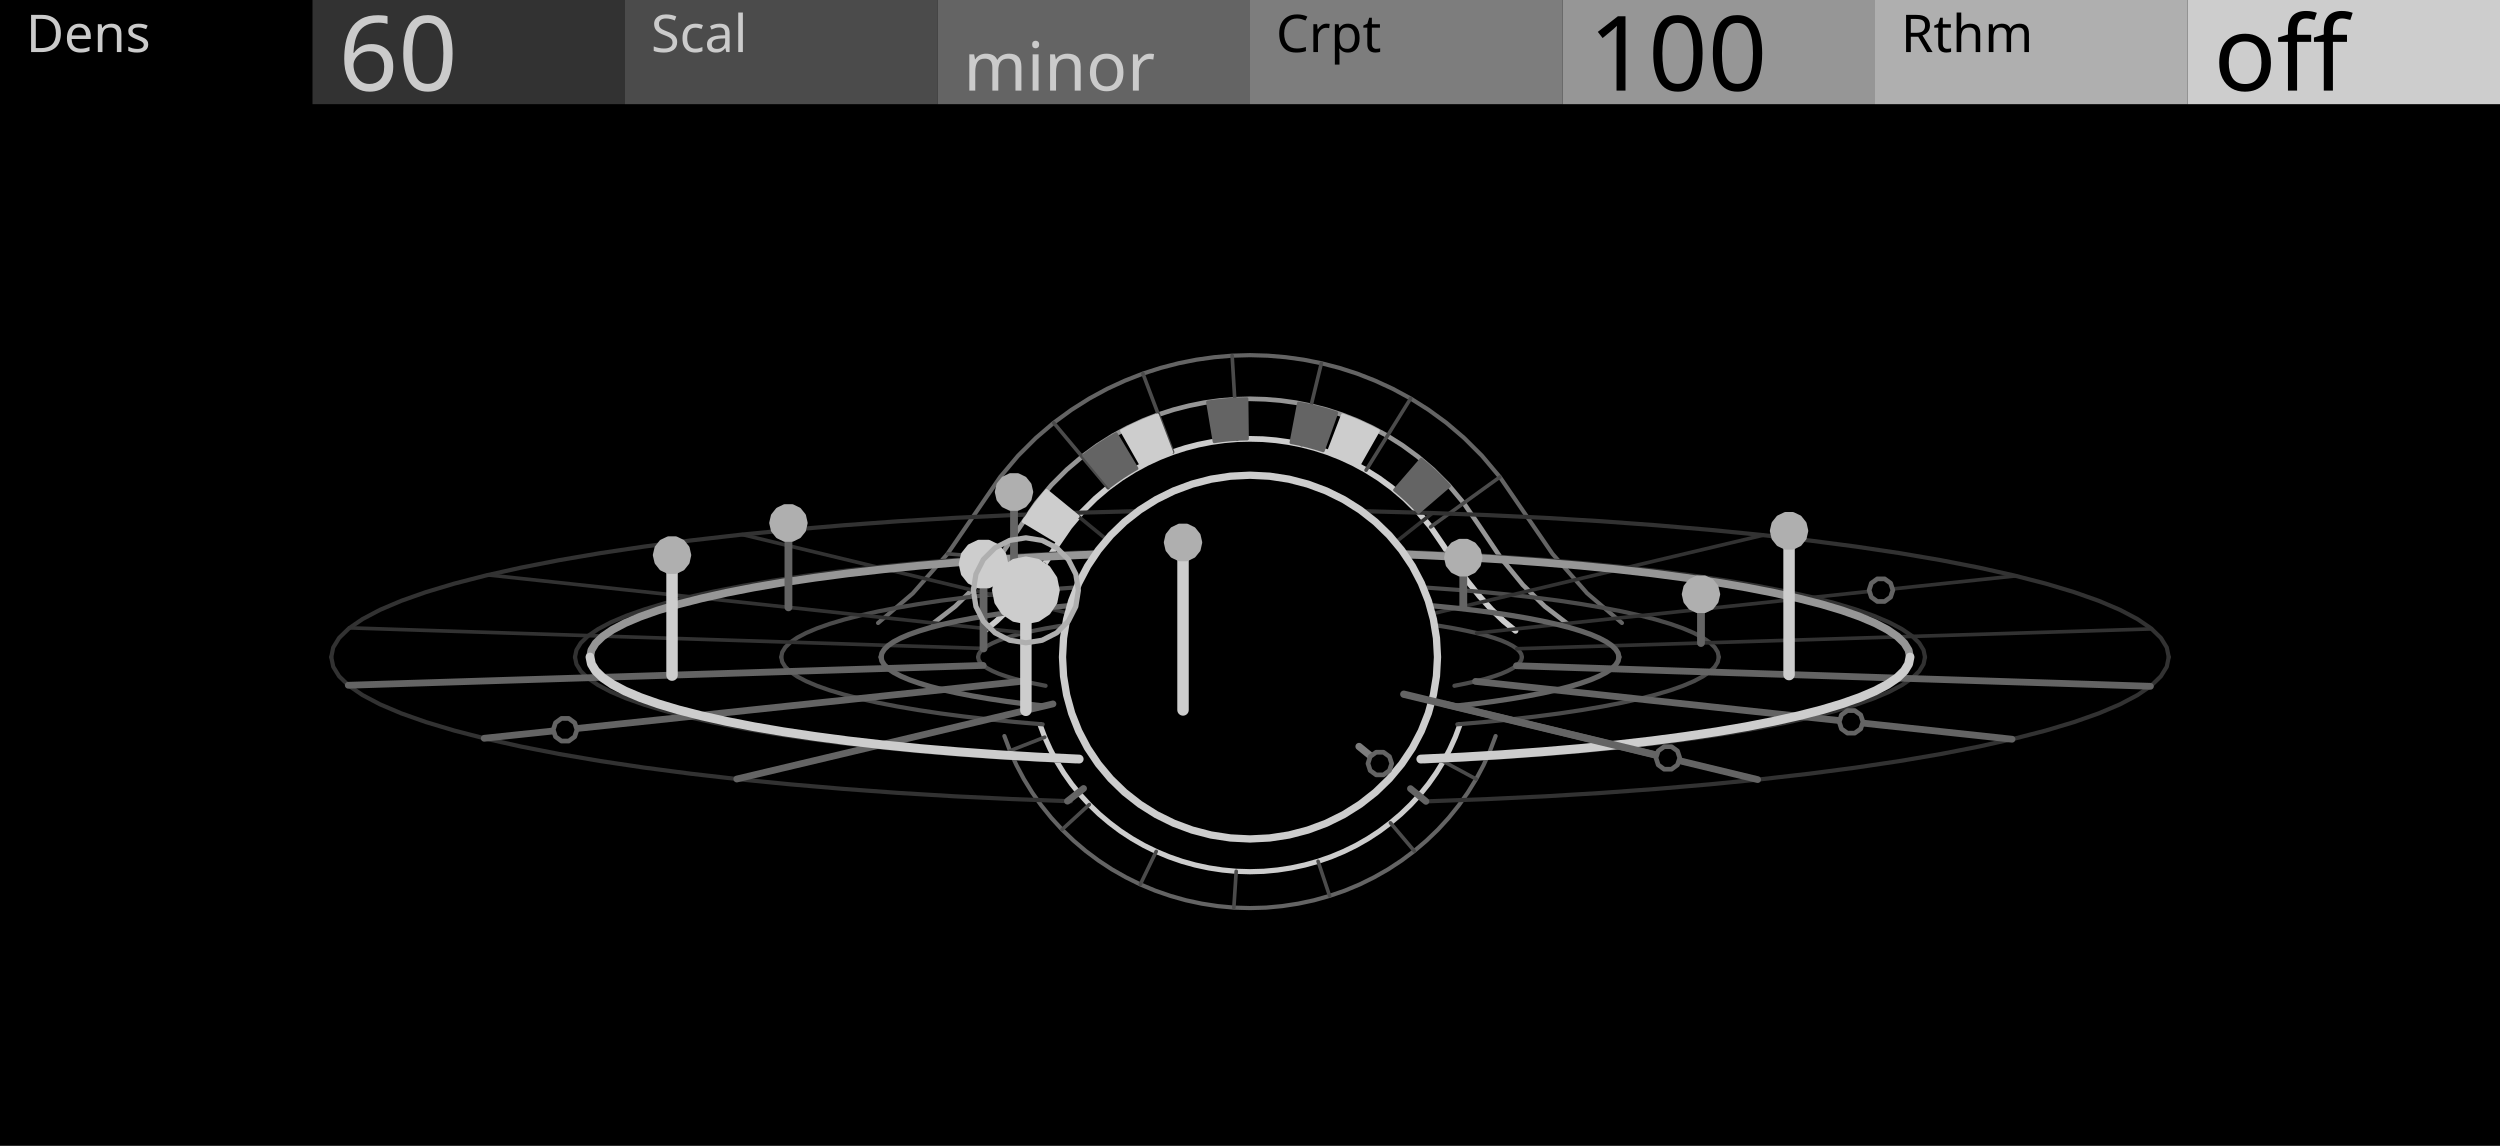
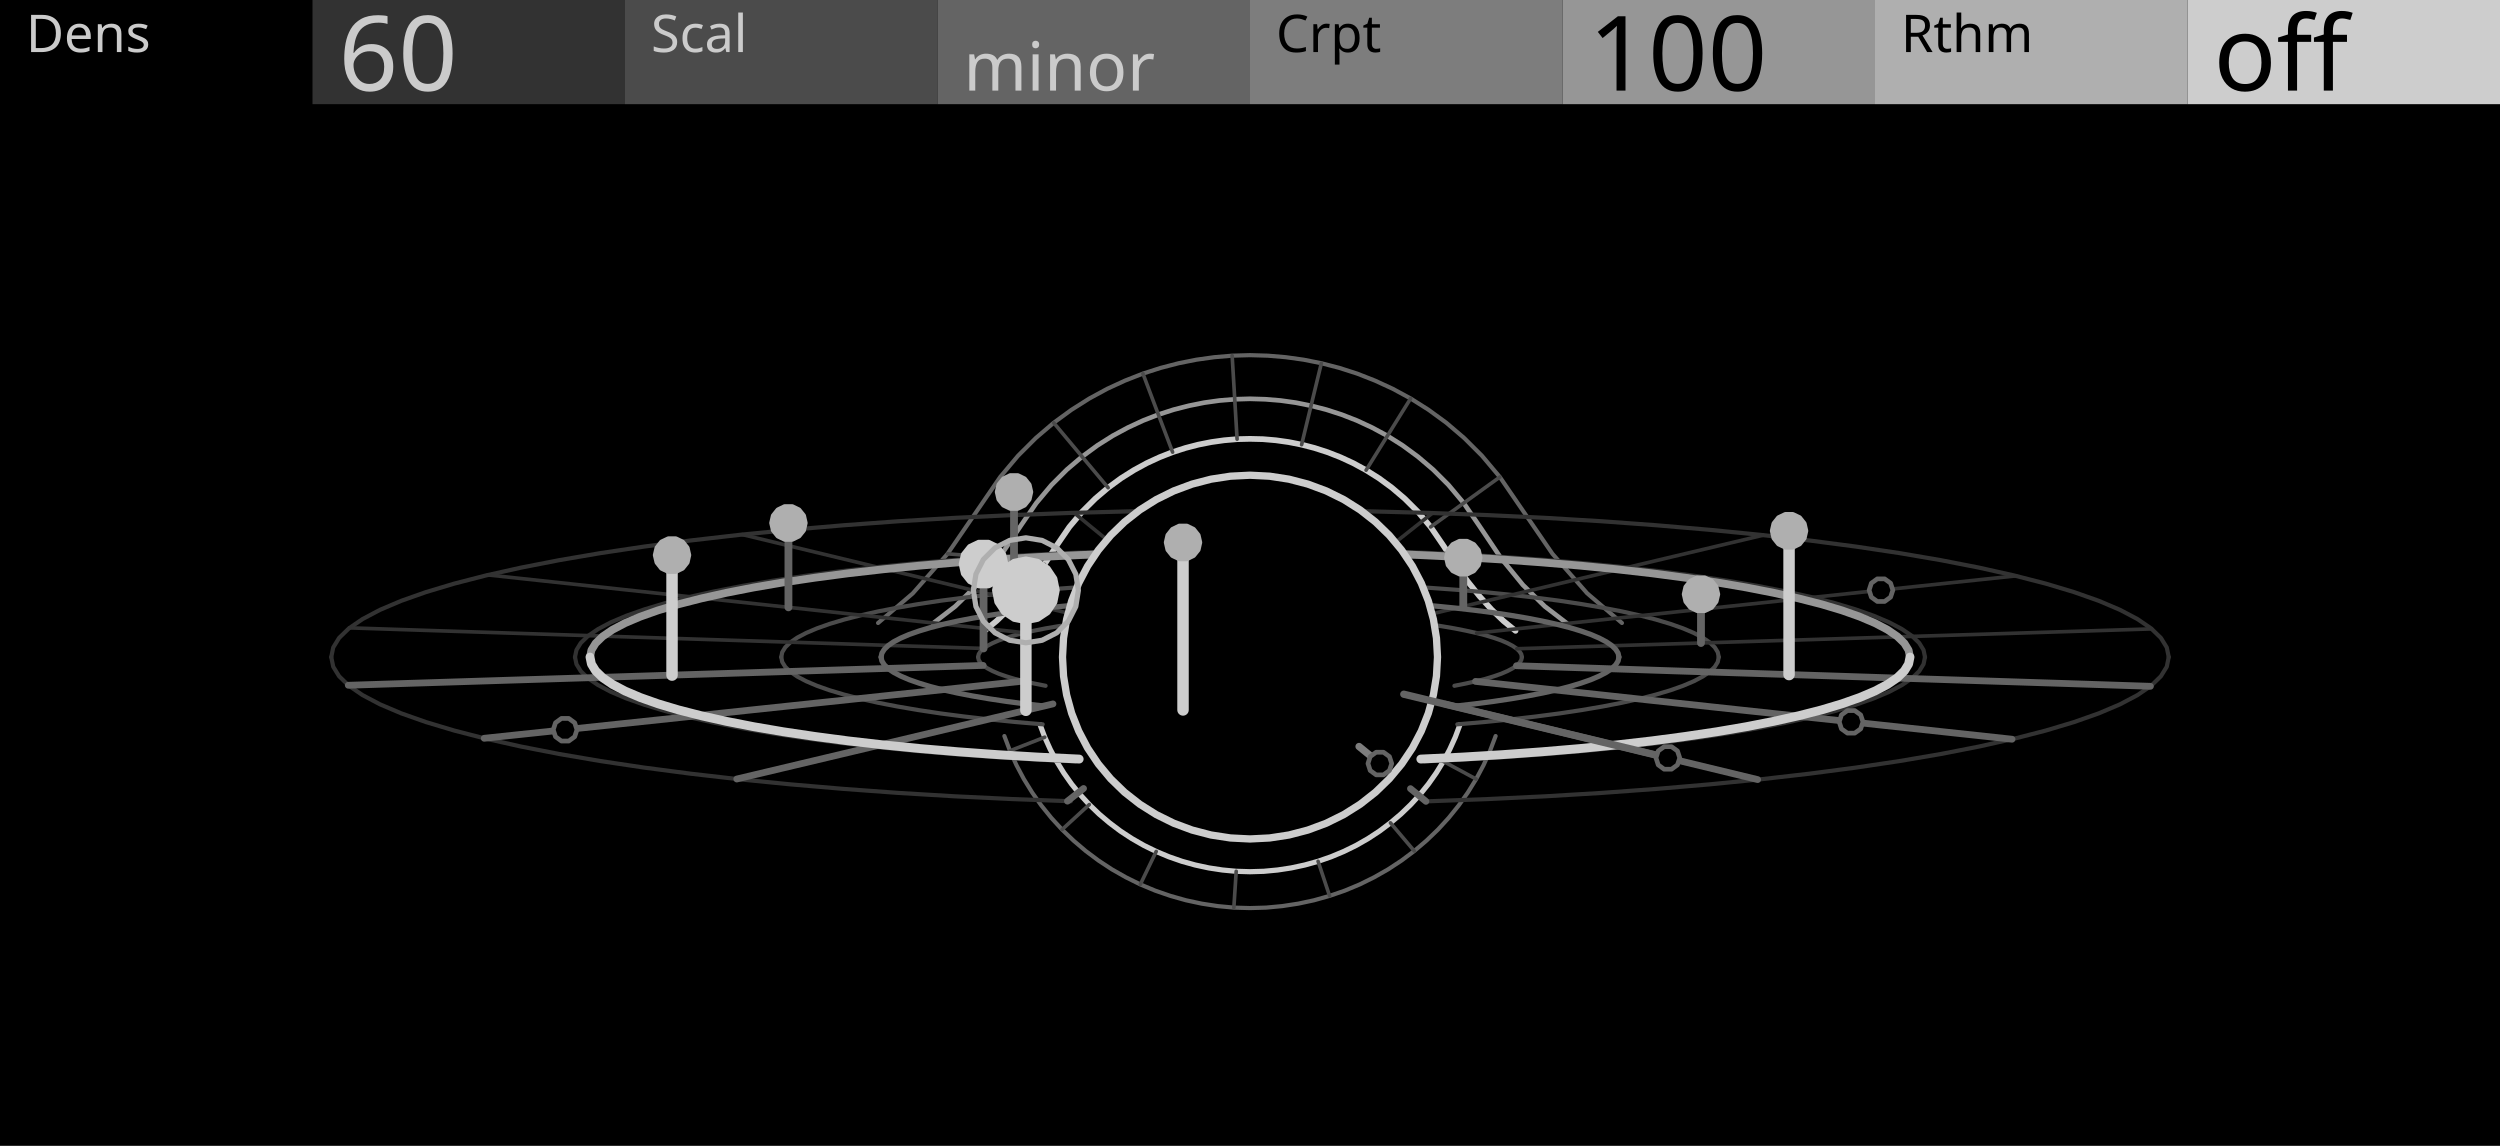
<svg xmlns="http://www.w3.org/2000/svg" width="480" height="220" viewBox="0 0 480 220">
  <rect x="0" y="0" width="480" height="220" fill="#000000" stroke="none" />
  <path d="M189.02,121.12 L191.33,119.23 L193.63,117.02 L195.94,114.47 L198.24,111.59 L200.54,108.36 L202.85,104.78 L205.32,101.17 L207.8,98.22 L210.28,95.75 L212.76,93.64 L215.23,91.83 L217.71,90.27 L220.19,88.92 L222.66,87.78 L225.14,86.81 L227.62,86.01 L230.09,85.37 L232.57,84.88 L235.05,84.53 L237.52,84.32 L240,84.26 L242.48,84.32 L244.95,84.53 L247.43,84.88 L249.91,85.37 L252.38,86.01 L254.86,86.81 L257.34,87.78 L259.81,88.92 L262.29,90.27 L264.77,91.83 L267.24,93.64 L269.72,95.75 L272.2,98.22 L274.68,101.17 L277.15,104.78 L279.46,108.36 L281.76,111.59 L284.06,114.47 L286.37,117.02 L288.67,119.23 L290.98,121.12" fill="none" stroke="#CDCDCD" stroke-width="1.1" stroke-linejoin="round" stroke-linecap="round" />
  <path d="M179.17,119.67 L183.38,116.44 L187.6,112.31 L191.82,107.15 L196.04,100.86 L198.97,96.59 L201.9,93.1 L204.83,90.17 L207.76,87.68 L210.69,85.53 L213.62,83.68 L216.55,82.1 L219.48,80.74 L222.41,79.6 L225.35,78.65 L228.28,77.9 L231.21,77.31 L234.14,76.9 L237.07,76.66 L240,76.57 L242.93,76.66 L245.86,76.9 L248.79,77.31 L251.72,77.9 L254.65,78.65 L257.59,79.6 L260.52,80.74 L263.45,82.1 L266.38,83.68 L269.31,85.53 L272.24,87.68 L275.17,90.17 L278.1,93.1 L281.03,96.59 L283.96,100.86 L288.18,107.15 L292.4,112.31 L296.62,116.44 L300.83,119.67" fill="none" stroke="#969696" stroke-width="0.9" stroke-linejoin="round" stroke-linecap="round" />
  <path d="M168.59,119.61 L175.26,113.92 L181.93,106.33 L188.61,96.58 L192.03,91.59 L195.46,87.51 L198.89,84.09 L202.31,81.17 L205.74,78.67 L209.16,76.51 L212.59,74.65 L216.02,73.07 L219.44,71.73 L222.87,70.63 L226.3,69.74 L229.72,69.06 L233.15,68.58 L236.57,68.29 L240,68.19 L243.43,68.29 L246.85,68.58 L250.28,69.06 L253.7,69.74 L257.13,70.63 L260.56,71.73 L263.98,73.07 L267.41,74.65 L270.84,76.51 L274.26,78.67 L277.69,81.17 L281.11,84.09 L284.54,87.51 L287.97,91.59 L291.39,96.58 L298.07,106.33 L304.74,113.92 L311.41,119.61" fill="none" stroke="#646464" stroke-width="0.8" stroke-linejoin="round" stroke-linecap="round" />
  <path d="M200.54,108.36 L191.82,107.15 L181.93,106.33" fill="none" stroke="#4B4B4B" stroke-width="0.7" stroke-linejoin="round" stroke-linecap="round" />
  <path d="M212.76,93.64 L207.76,87.68 L202.31,81.17" fill="none" stroke="#4B4B4B" stroke-width="0.7" stroke-linejoin="round" stroke-linecap="round" />
  <path d="M225.14,86.81 L222.41,79.6 L219.44,71.73" fill="none" stroke="#4B4B4B" stroke-width="0.7" stroke-linejoin="round" stroke-linecap="round" />
  <path d="M237.52,84.32 L237.07,76.66 L236.57,68.29" fill="none" stroke="#4B4B4B" stroke-width="0.7" stroke-linejoin="round" stroke-linecap="round" />
  <path d="M249.91,85.37 L251.72,77.9 L253.7,69.74" fill="none" stroke="#4B4B4B" stroke-width="0.7" stroke-linejoin="round" stroke-linecap="round" />
  <path d="M262.29,90.27 L266.38,83.68 L270.84,76.51" fill="none" stroke="#4B4B4B" stroke-width="0.7" stroke-linejoin="round" stroke-linecap="round" />
  <path d="M274.68,101.17 L281.03,96.59 L287.97,91.59" fill="none" stroke="#4B4B4B" stroke-width="0.7" stroke-linejoin="round" stroke-linecap="round" />
  <path d="M280.32,139.12 L279.41,141.54 L278.34,143.9 L277.12,146.19 L275.76,148.4 L274.26,150.53 L272.62,152.56 L270.86,154.48 L268.97,156.3 L266.97,157.99 L264.87,159.57 L262.67,161.01 L260.38,162.32 L258.01,163.48 L255.57,164.5 L253.07,165.37 L250.52,166.08 L247.92,166.64 L245.3,167.04 L242.65,167.29 L240,167.37 L237.35,167.29 L234.7,167.04 L232.08,166.64 L229.48,166.08 L226.93,165.37 L224.43,164.5 L221.99,163.48 L219.62,162.32 L217.33,161.01 L215.13,159.57 L213.03,157.99 L211.03,156.3 L209.14,154.48 L207.38,152.56 L205.74,150.53 L204.24,148.4 L202.88,146.19 L201.66,143.9 L200.59,141.54 L199.68,139.12" fill="none" stroke="#CDCDCD" stroke-width="1" stroke-linejoin="round" stroke-linecap="round" />
  <path d="M287.16,141.32 L286.09,144.15 L284.84,146.91 L283.42,149.58 L281.82,152.17 L280.06,154.66 L278.15,157.03 L276.09,159.28 L273.88,161.4 L271.54,163.39 L269.08,165.23 L266.51,166.92 L263.83,168.44 L261.06,169.81 L258.21,171 L255.28,172.01 L252.3,172.85 L249.27,173.5 L246.2,173.97 L243.1,174.26 L240,174.35 L236.9,174.26 L233.8,173.97 L230.73,173.5 L227.7,172.85 L224.72,172.01 L221.79,171 L218.94,169.81 L216.17,168.44 L213.49,166.92 L210.92,165.23 L208.46,163.39 L206.12,161.4 L203.91,159.28 L201.85,157.03 L199.94,154.66 L198.18,152.17 L196.58,149.58 L195.16,146.91 L193.91,144.15 L192.84,141.32" fill="none" stroke="#646464" stroke-width="0.8" stroke-linejoin="round" stroke-linecap="round" />
  <path d="M277.12,146.19 L283.42,149.58" fill="none" stroke="#4B4B4B" stroke-width="0.7" stroke-linejoin="round" stroke-linecap="round" />
  <path d="M266.97,157.99 L271.54,163.39" fill="none" stroke="#4B4B4B" stroke-width="0.7" stroke-linejoin="round" stroke-linecap="round" />
  <path d="M253.07,165.37 L255.28,172.01" fill="none" stroke="#4B4B4B" stroke-width="0.7" stroke-linejoin="round" stroke-linecap="round" />
  <path d="M237.35,167.29 L236.9,174.26" fill="none" stroke="#4B4B4B" stroke-width="0.7" stroke-linejoin="round" stroke-linecap="round" />
  <path d="M221.99,163.48 L218.94,169.81" fill="none" stroke="#4B4B4B" stroke-width="0.7" stroke-linejoin="round" stroke-linecap="round" />
  <path d="M209.14,154.48 L203.91,159.28" fill="none" stroke="#4B4B4B" stroke-width="0.7" stroke-linejoin="round" stroke-linecap="round" />
  <path d="M200.59,141.54 L193.91,144.15" fill="none" stroke="#4B4B4B" stroke-width="0.7" stroke-linejoin="round" stroke-linecap="round" />
  <path d="M187.8,126.16 L187.91,125.61 L188.25,125.07 L188.8,124.53 L189.58,124 L190.57,123.48 L191.77,122.96 L193.18,122.47 L194.79,121.98 L196.6,121.52 L198.59,121.08 L200.75,120.65 L203.09,120.25 L205.58,119.88 L208.22,119.53 L211,119.22 L213.9,118.93 L216.91,118.67 L220.02,118.44 L223.22,118.25 L226.49,118.09 L229.82,117.97 L233.19,117.88 L236.59,117.83 L240,117.81 L243.41,117.83 L246.81,117.88 L250.18,117.97 L253.51,118.09 L256.78,118.25 L259.98,118.44 L263.09,118.67 L266.1,118.93 L269,119.22 L271.78,119.53 L274.42,119.88 L276.91,120.25 L279.25,120.65 L281.41,121.08 L283.4,121.52 L285.21,121.98 L286.82,122.47 L288.23,122.96 L289.43,123.48 L290.42,124 L291.2,124.53 L291.75,125.07 L292.09,125.61 L292.2,126.16" fill="none" stroke="#4B4B4B" stroke-width="0.8" stroke-linejoin="round" stroke-linecap="round" />
  <path d="M150,126.16 L150.19,125.22 L150.77,124.28 L151.73,123.35 L153.07,122.43 L154.78,121.53 L156.85,120.65 L159.28,119.79 L162.06,118.96 L165.17,118.16 L168.6,117.39 L172.33,116.67 L176.36,115.98 L180.66,115.33 L185.21,114.74 L190,114.19 L195,113.69 L200.19,113.25 L205.56,112.86 L211.07,112.52 L216.71,112.25 L222.44,112.04 L228.25,111.88 L234.11,111.79 L240,111.76 L245.89,111.79 L251.75,111.88 L257.56,112.04 L263.29,112.25 L268.93,112.52 L274.44,112.86 L279.81,113.25 L285,113.69 L290,114.19 L294.79,114.74 L299.34,115.33 L303.64,115.98 L307.67,116.67 L311.4,117.39 L314.83,118.16 L317.94,118.96 L320.72,119.79 L323.15,120.65 L325.22,121.53 L326.93,122.43 L328.27,123.35 L329.23,124.28 L329.81,125.22 L330,126.16" fill="none" stroke="#4B4B4B" stroke-width="0.8" stroke-linejoin="round" stroke-linecap="round" />
  <path d="M110.4,126.16 L110.68,124.8 L111.51,123.45 L112.89,122.11 L114.82,120.79 L117.28,119.49 L120.27,118.22 L123.77,116.99 L127.76,115.79 L132.24,114.64 L137.18,113.54 L142.56,112.49 L148.36,111.5 L154.55,110.57 L161.1,109.71 L168,108.92 L175.2,108.2 L182.68,107.56 L190.4,107 L198.34,106.52 L206.46,106.13 L214.72,105.82 L223.08,105.6 L231.52,105.47 L240,105.42 L248.48,105.47 L256.92,105.6 L265.28,105.82 L273.54,106.13 L281.66,106.52 L289.6,107 L297.32,107.56 L304.8,108.2 L312,108.92 L318.9,109.71 L325.45,110.57 L331.64,111.5 L337.44,112.49 L342.82,113.54 L347.76,114.64 L352.24,115.79 L356.23,116.99 L359.73,118.22 L362.72,119.49 L365.18,120.79 L367.11,122.11 L368.49,123.45 L369.32,124.8 L369.6,126.16" fill="none" stroke="#323232" stroke-width="0.8" stroke-linejoin="round" stroke-linecap="round" />
  <path d="M63.6,126.16 L63.98,124.31 L65.11,122.48 L66.99,120.65 L69.61,118.86 L72.96,117.09 L77.03,115.36 L81.79,113.68 L87.23,112.05 L93.33,110.48 L100.05,108.98 L107.38,107.55 L115.27,106.2 L123.69,104.94 L132.61,103.77 L142,102.69 L151.8,101.72 L161.98,100.85 L172.49,100.08 L183.3,99.43 L194.34,98.9 L205.59,98.48 L216.98,98.18 L228.46,98 L240,97.94 L251.54,98 L263.02,98.18 L274.41,98.48 L285.66,98.9 L296.7,99.43 L307.51,100.08 L318.02,100.85 L328.2,101.72 L338,102.69 L347.39,103.77 L356.31,104.94 L364.73,106.2 L372.62,107.55 L379.95,108.98 L386.67,110.48 L392.77,112.05 L398.21,113.68 L402.97,115.36 L407.04,117.09 L410.39,118.86 L413.01,120.65 L414.89,122.48 L416.02,124.31 L416.4,126.16" fill="none" stroke="#323232" stroke-width="0.8" stroke-linejoin="round" stroke-linecap="round" />
  <path d="M188.84,124.5 L173.62,124.01 L158.41,123.51 L143.19,123.02 L127.98,122.53 L112.76,122.03 L97.55,121.54 L82.33,121.05 L67.12,120.55" fill="none" stroke="#323232" stroke-width="0.7" stroke-linejoin="round" stroke-linecap="round" />
  <path d="M196.7,121.49 L183.83,120.11 L170.95,118.72 L158.07,117.33 L145.2,115.94 L132.32,114.56 L119.44,113.17 L106.56,111.78 L93.69,110.39" fill="none" stroke="#323232" stroke-width="0.7" stroke-linejoin="round" stroke-linecap="round" />
  <path d="M211.16,119.2 L202.58,117.13 L194,115.06 L185.42,112.99 L176.85,110.92 L168.27,108.85 L159.69,106.78 L151.11,104.71 L142.53,102.64" fill="none" stroke="#323232" stroke-width="0.7" stroke-linejoin="round" stroke-linecap="round" />
  <path d="M230,117.96 L227.03,115.52 L224.06,113.09 L221.08,110.65 L218.11,108.21 L215.14,105.77 L212.16,103.33 L209.19,100.9 L206.22,98.46" fill="none" stroke="#323232" stroke-width="0.7" stroke-linejoin="round" stroke-linecap="round" />
  <path d="M250.37,117.97 L253.45,115.54 L256.54,113.11 L259.62,110.67 L262.71,108.24 L265.79,105.8 L268.88,103.37 L271.96,100.93 L275.05,98.5" fill="none" stroke="#323232" stroke-width="0.7" stroke-linejoin="round" stroke-linecap="round" />
  <path d="M269.16,119.23 L277.83,117.17 L286.5,115.11 L295.18,113.05 L303.85,110.99 L312.52,108.93 L321.19,106.87 L329.87,104.81 L338.54,102.75" fill="none" stroke="#323232" stroke-width="0.7" stroke-linejoin="round" stroke-linecap="round" />
  <path d="M283.51,121.55 L296.45,120.17 L309.39,118.8 L322.33,117.43 L335.27,116.06 L348.21,114.68 L361.15,113.31 L374.09,111.94 L387.03,110.57" fill="none" stroke="#323232" stroke-width="0.7" stroke-linejoin="round" stroke-linecap="round" />
  <path d="M291.23,124.56 L306.47,124.08 L321.71,123.61 L336.95,123.13 L352.18,122.66 L367.42,122.18 L382.66,121.71 L397.9,121.23 L413.13,120.75" fill="none" stroke="#323232" stroke-width="0.7" stroke-linejoin="round" stroke-linecap="round" />
-   <path d="M203.24,104.15 L204.1,102.85 L205.01,101.58 L205.97,100.34 L206.98,99.14 L200.92,94.19 L199.73,95.61 L198.6,97.07 L197.52,98.57 L196.5,100.11 Z" fill="#CDCDCD" stroke="#CDCDCD" stroke-width="0.6" stroke-linejoin="round" stroke-linecap="round" />
-   <path d="M213.02,93.43 L214.28,92.49 L215.58,91.59 L216.91,90.74 L218.28,89.94 L214.3,83.3 L212.68,84.25 L211.11,85.25 L209.57,86.32 L208.08,87.43 Z" fill="#646464" stroke="#646464" stroke-width="0.6" stroke-linejoin="round" stroke-linecap="round" />
-   <path d="M219.18,89.44 L220.59,88.72 L222.03,88.05 L223.49,87.44 L224.97,86.87 L222.22,79.67 L220.46,80.34 L218.73,81.07 L217.03,81.86 L215.36,82.71 Z" fill="#CDCDCD" stroke="#CDCDCD" stroke-width="0.6" stroke-linejoin="round" stroke-linecap="round" />
-   <path d="M233.13,84.79 L234.71,84.57 L236.3,84.41 L237.89,84.31 L239.48,84.26 L239.39,76.58 L237.5,76.63 L235.62,76.76 L233.74,76.95 L231.87,77.2 Z" fill="#646464" stroke="#646464" stroke-width="0.6" stroke-linejoin="round" stroke-linecap="round" />
-   <path d="M247.89,84.96 L249.45,85.27 L251,85.64 L252.53,86.06 L254.05,86.53 L256.63,79.27 L254.83,78.71 L253.02,78.21 L251.18,77.77 L249.33,77.41 Z" fill="#646464" stroke="#646464" stroke-width="0.6" stroke-linejoin="round" stroke-linecap="round" />
-   <path d="M255.03,86.87 L256.51,87.44 L257.97,88.05 L259.41,88.72 L260.82,89.44 L264.64,82.71 L262.97,81.86 L261.27,81.07 L259.54,80.34 L257.78,79.67 Z" fill="#CDCDCD" stroke="#CDCDCD" stroke-width="0.6" stroke-linejoin="round" stroke-linecap="round" />
-   <path d="M267.78,94.07 L268.98,95.09 L270.14,96.14 L271.27,97.24 L272.34,98.38 L278.27,93.29 L277,91.94 L275.67,90.64 L274.3,89.39 L272.87,88.19 Z" fill="#646464" stroke="#646464" stroke-width="0.6" stroke-linejoin="round" stroke-linecap="round" />
  <path d="M169.17,126.16 L169.32,125.42 L169.78,124.68 L170.53,123.95 L171.58,123.23 L172.93,122.52 L174.56,121.82 L176.47,121.15 L178.66,120.49 L181.11,119.86 L183.81,119.26 L186.75,118.69 L189.92,118.15 L193.3,117.64 L196.88,117.17 L200.65,116.74 L204.58,116.35 L208.67,116 L212.89,115.69 L217.23,115.43 L221.67,115.21 L226.18,115.04 L230.75,114.92 L235.37,114.85 L240,114.83 L244.63,114.85 L249.25,114.92 L253.82,115.04 L258.33,115.21 L262.77,115.43 L267.11,115.69 L271.33,116 L275.41,116.35 L279.35,116.74 L283.12,117.17 L286.7,117.64 L290.08,118.15 L293.25,118.69 L296.19,119.26 L298.89,119.86 L301.34,120.49 L303.53,121.15 L305.44,121.82 L307.07,122.52 L308.42,123.23 L309.47,123.95 L310.22,124.68 L310.68,125.42 L310.83,126.16" fill="none" stroke="#646464" stroke-width="1" stroke-linejoin="round" stroke-linecap="round" />
  <path d="M113.28,126.16 L113.55,124.83 L114.36,123.51 L115.71,122.2 L117.6,120.91 L120.01,119.64 L122.93,118.4 L126.35,117.19 L130.26,116.02 L134.64,114.9 L139.47,113.82 L144.73,112.79 L150.4,111.82 L156.45,110.92 L162.86,110.07 L169.6,109.3 L176.64,108.6 L183.95,107.98 L191.51,107.43 L199.27,106.96 L207.2,106.58 L215.28,106.27 L223.46,106.06 L231.71,105.93 L240,105.88 L248.29,105.93 L256.54,106.06 L264.72,106.27 L272.8,106.58 L280.73,106.96 L288.49,107.43 L296.05,107.98 L303.36,108.6 L310.4,109.3 L317.14,110.07 L323.55,110.92 L329.6,111.82 L335.27,112.79 L340.53,113.82 L345.36,114.9 L349.74,116.02 L353.65,117.19 L357.07,118.4 L359.99,119.64 L362.4,120.91 L364.29,122.2 L365.64,123.51 L366.45,124.83 L366.72,126.16" fill="none" stroke="#969696" stroke-width="1.5" stroke-linejoin="round" stroke-linecap="round" />
  <path d="M188.84,124.5 L188.84,108.3" fill="none" stroke="#646464" stroke-width="1.5" stroke-linejoin="round" stroke-linecap="round" />
  <path d="M193.16,108.3 L192.73,110.18 L191.53,111.68 L189.8,112.51 L187.88,112.51 L186.15,111.68 L184.95,110.18 L184.52,108.3 L184.95,106.43 L186.15,104.92 L187.88,104.09 L189.8,104.09 L191.53,104.92 L192.73,106.43 L193.16,108.3 Z" fill="#CDCDCD" stroke="#CDCDCD" stroke-width="0.9" stroke-linejoin="round" stroke-linecap="round" />
  <path d="M151.38,116.61 L151.38,100.41" fill="none" stroke="#646464" stroke-width="1.5" stroke-linejoin="round" stroke-linecap="round" />
  <path d="M154.62,100.41 L154.3,101.82 L153.4,102.94 L152.1,103.57 L150.66,103.57 L149.36,102.94 L148.46,101.82 L148.14,100.41 L148.46,99 L149.36,97.88 L150.66,97.25 L152.1,97.25 L153.4,97.88 L154.3,99 L154.62,100.41 Z" fill="#AFAFAF" stroke="#AFAFAF" stroke-width="0.9" stroke-linejoin="round" stroke-linecap="round" />
  <path d="M194.69,115.22 L194.69,94.46" fill="none" stroke="#646464" stroke-width="1.5" stroke-linejoin="round" stroke-linecap="round" />
  <path d="M197.93,94.46 L197.61,95.87 L196.71,97 L195.41,97.62 L193.97,97.62 L192.67,97 L191.77,95.87 L191.45,94.46 L191.77,93.06 L192.67,91.93 L193.97,91.3 L195.41,91.3 L196.71,91.93 L197.61,93.06 L197.93,94.46 Z" fill="#AFAFAF" stroke="#AFAFAF" stroke-width="0.9" stroke-linejoin="round" stroke-linecap="round" />
  <path d="M222.39,111.72 L222.39,102.36" fill="none" stroke="#646464" stroke-width="1.5" stroke-linejoin="round" stroke-linecap="round" />
  <path d="M225.63,102.36 L225.31,103.77 L224.41,104.89 L223.11,105.52 L221.67,105.52 L220.37,104.89 L219.47,103.77 L219.15,102.36 L219.47,100.96 L220.37,99.83 L221.67,99.2 L223.11,99.2 L224.41,99.83 L225.31,100.96 L225.63,102.36 Z" fill="#AFAFAF" stroke="#AFAFAF" stroke-width="0.9" stroke-linejoin="round" stroke-linecap="round" />
  <path d="M257.53,112.33 L257.53,102.97" fill="none" stroke="#646464" stroke-width="1.5" stroke-linejoin="round" stroke-linecap="round" />
  <path d="M260.77,102.97 L260.45,104.37 L259.55,105.5 L258.25,106.13 L256.81,106.13 L255.51,105.5 L254.61,104.37 L254.29,102.97 L254.61,101.56 L255.51,100.43 L256.81,99.81 L258.25,99.81 L259.55,100.43 L260.45,101.56 L260.77,102.97 Z" fill="#AFAFAF" stroke="#AFAFAF" stroke-width="0.9" stroke-linejoin="round" stroke-linecap="round" />
  <path d="M280.95,116.43 L280.95,107.07" fill="none" stroke="#646464" stroke-width="1.5" stroke-linejoin="round" stroke-linecap="round" />
  <path d="M284.19,107.07 L283.87,108.48 L282.97,109.6 L281.67,110.23 L280.23,110.23 L278.93,109.6 L278.03,108.48 L277.71,107.07 L278.03,105.66 L278.93,104.54 L280.23,103.91 L281.67,103.91 L282.97,104.54 L283.87,105.66 L284.19,107.07 Z" fill="#AFAFAF" stroke="#AFAFAF" stroke-width="0.9" stroke-linejoin="round" stroke-linecap="round" />
  <path d="M363.43,113.31 L362.99,114.65 L361.85,115.48 L360.44,115.48 L359.3,114.65 L358.87,113.31 L359.3,111.97 L360.44,111.14 L361.85,111.14 L362.99,111.97 L363.43,113.31 Z" fill="#000000" stroke="#646464" stroke-width="0.9" stroke-linejoin="round" stroke-linecap="round" />
  <path d="M326.59,123.46 L326.59,114.1" fill="none" stroke="#646464" stroke-width="1.5" stroke-linejoin="round" stroke-linecap="round" />
  <path d="M329.83,114.1 L329.5,115.5 L328.61,116.63 L327.31,117.26 L325.86,117.26 L324.57,116.63 L323.67,115.5 L323.35,114.1 L323.67,112.69 L324.57,111.56 L325.86,110.94 L327.31,110.94 L328.61,111.56 L329.5,112.69 L329.83,114.1 Z" fill="#AFAFAF" stroke="#AFAFAF" stroke-width="0.9" stroke-linejoin="round" stroke-linecap="round" />
  <path d="M276,126.16 L275.8,129.81 L275.21,133.42 L274.24,136.95 L272.89,140.36 L271.18,143.62 L269.12,146.69 L266.75,149.53 L264.09,152.11 L261.16,154.41 L258,156.4 L254.64,158.06 L251.12,159.37 L247.48,160.32 L243.76,160.89 L240,161.08 L236.24,160.89 L232.52,160.32 L228.88,159.37 L225.36,158.06 L222,156.4 L218.84,154.41 L215.91,152.11 L213.25,149.53 L210.88,146.69 L208.82,143.62 L207.11,140.36 L205.76,136.95 L204.79,133.42 L204.2,129.81 L204,126.16 L204.2,122.51 L204.79,118.9 L205.76,115.37 L207.11,111.96 L208.82,108.7 L210.88,105.63 L213.25,102.79 L215.91,100.21 L218.84,97.91 L222,95.92 L225.36,94.26 L228.88,92.95 L232.52,92 L236.24,91.43 L240,91.24 L243.76,91.43 L247.48,92 L251.12,92.95 L254.64,94.26 L258,95.92 L261.16,97.91 L264.09,100.21 L266.75,102.79 L269.12,105.63 L271.18,108.7 L272.89,111.96 L274.24,115.37 L275.21,118.9 L275.8,122.51 L276,126.16 Z" fill="#000000" stroke="#CDCDCD" stroke-width="1.4" stroke-linejoin="round" stroke-linecap="round" />
  <path d="M292.2,126.16 L292.09,126.71 L291.75,127.25 L291.2,127.79 L290.42,128.32 L289.43,128.84 L288.23,129.36 L286.82,129.85 L285.21,130.34 L283.4,130.8 L281.41,131.24 L279.25,131.67" fill="none" stroke="#4B4B4B" stroke-width="0.8" stroke-linejoin="round" stroke-linecap="round" />
  <path d="M200.75,131.67 L198.59,131.24 L196.6,130.8 L194.79,130.34 L193.18,129.85 L191.77,129.36 L190.57,128.84 L189.58,128.32 L188.8,127.79 L188.25,127.25 L187.91,126.71 L187.8,126.16" fill="none" stroke="#4B4B4B" stroke-width="0.8" stroke-linejoin="round" stroke-linecap="round" />
  <path d="M330,126.16 L329.81,127.1 L329.23,128.04 L328.27,128.97 L326.93,129.89 L325.22,130.79 L323.15,131.67 L320.72,132.53 L317.94,133.36 L314.83,134.16 L311.4,134.93 L307.67,135.65 L303.64,136.34 L299.34,136.99 L294.79,137.58 L290,138.13 L285,138.63 L279.81,139.07" fill="none" stroke="#4B4B4B" stroke-width="0.8" stroke-linejoin="round" stroke-linecap="round" />
  <path d="M200.19,139.07 L195,138.63 L190,138.13 L185.21,137.58 L180.66,136.99 L176.36,136.34 L172.33,135.65 L168.6,134.93 L165.17,134.16 L162.06,133.36 L159.28,132.53 L156.85,131.67 L154.78,130.79 L153.07,129.89 L151.73,128.97 L150.77,128.04 L150.19,127.1 L150,126.16" fill="none" stroke="#4B4B4B" stroke-width="0.8" stroke-linejoin="round" stroke-linecap="round" />
  <path d="M369.6,126.16 L369.32,127.52 L368.49,128.87 L367.11,130.21 L365.18,131.53 L362.72,132.83 L359.73,134.1 L356.23,135.33 L352.24,136.53 L347.76,137.68 L342.82,138.78 L337.44,139.83 L331.64,140.82 L325.45,141.75 L318.9,142.61 L312,143.4 L304.8,144.12 L297.32,144.76 L289.6,145.32 L281.66,145.8 L273.54,146.19" fill="none" stroke="#323232" stroke-width="0.8" stroke-linejoin="round" stroke-linecap="round" />
  <path d="M206.46,146.19 L198.34,145.8 L190.4,145.32 L182.68,144.76 L175.2,144.12 L168,143.4 L161.1,142.61 L154.55,141.75 L148.36,140.82 L142.56,139.83 L137.18,138.78 L132.24,137.68 L127.76,136.53 L123.77,135.33 L120.27,134.1 L117.28,132.83 L114.82,131.53 L112.89,130.21 L111.51,128.87 L110.68,127.52 L110.4,126.16" fill="none" stroke="#323232" stroke-width="0.8" stroke-linejoin="round" stroke-linecap="round" />
  <path d="M416.4,126.16 L416.02,128.01 L414.89,129.84 L413.01,131.67 L410.39,133.46 L407.04,135.23 L402.97,136.96 L398.21,138.64 L392.77,140.27 L386.67,141.84 L379.95,143.34 L372.62,144.77 L364.73,146.12 L356.31,147.38 L347.39,148.55 L338,149.63 L328.2,150.6 L318.02,151.47 L307.51,152.24 L296.7,152.89 L285.66,153.42 L274.41,153.84" fill="none" stroke="#323232" stroke-width="0.8" stroke-linejoin="round" stroke-linecap="round" />
  <path d="M205.59,153.84 L194.34,153.42 L183.3,152.89 L172.49,152.24 L161.98,151.47 L151.8,150.6 L142,149.63 L132.61,148.55 L123.69,147.38 L115.27,146.12 L107.38,144.77 L100.05,143.34 L93.33,141.84 L87.23,140.27 L81.79,138.64 L77.03,136.96 L72.96,135.23 L69.61,133.46 L66.99,131.67 L65.11,129.84 L63.98,128.01 L63.6,126.16" fill="none" stroke="#323232" stroke-width="0.8" stroke-linejoin="round" stroke-linecap="round" />
  <path d="M291.16,127.82 L306.38,128.31 L321.59,128.81 L336.81,129.3 L352.02,129.79 L367.24,130.29 L382.45,130.78 L397.67,131.27 L412.88,131.77" fill="none" stroke="#646464" stroke-width="1.3" stroke-linejoin="round" stroke-linecap="round" />
  <path d="M283.3,130.83 L296.17,132.21 L309.05,133.6 L321.93,134.99 L334.8,136.38 L347.68,137.76 L360.56,139.15 L373.44,140.54 L386.31,141.93" fill="none" stroke="#646464" stroke-width="1.3" stroke-linejoin="round" stroke-linecap="round" />
  <path d="M277.42,135.19 L286,137.26 L294.58,139.33 L303.15,141.4 L311.73,143.47 L320.31,145.54 L328.89,147.61 L337.47,149.68" fill="none" stroke="#646464" stroke-width="1.3" stroke-linejoin="round" stroke-linecap="round" />
  <path d="M270.81,151.42 L273.78,153.86" fill="none" stroke="#646464" stroke-width="1.3" stroke-linejoin="round" stroke-linecap="round" />
  <path d="M208.04,151.39 L204.95,153.82" fill="none" stroke="#646464" stroke-width="1.3" stroke-linejoin="round" stroke-linecap="round" />
  <path d="M202.17,135.15 L193.5,137.21 L184.82,139.27 L176.15,141.33 L167.48,143.39 L158.81,145.45 L150.13,147.51 L141.46,149.57" fill="none" stroke="#646464" stroke-width="1.3" stroke-linejoin="round" stroke-linecap="round" />
  <path d="M196.49,130.77 L183.55,132.15 L170.61,133.52 L157.67,134.89 L144.73,136.26 L131.79,137.64 L118.85,139.01 L105.91,140.38 L92.97,141.75" fill="none" stroke="#646464" stroke-width="1.3" stroke-linejoin="round" stroke-linecap="round" />
  <path d="M188.77,127.76 L173.53,128.24 L158.29,128.71 L143.05,129.19 L127.82,129.66 L112.58,130.14 L97.34,130.61 L82.1,131.09 L66.87,131.57" fill="none" stroke="#646464" stroke-width="1.3" stroke-linejoin="round" stroke-linecap="round" />
  <path d="M310.83,126.16 L310.68,126.9 L310.22,127.64 L309.47,128.37 L308.42,129.09 L307.07,129.8 L305.44,130.5 L303.53,131.17 L301.34,131.83 L298.89,132.46 L296.19,133.06 L293.25,133.63 L290.08,134.17 L286.7,134.68 L283.12,135.15 L279.35,135.58" fill="none" stroke="#646464" stroke-width="1" stroke-linejoin="round" stroke-linecap="round" />
  <path d="M200.65,135.58 L196.88,135.15 L193.3,134.68 L189.92,134.17 L186.75,133.63 L183.81,133.06 L181.11,132.46 L178.66,131.83 L176.47,131.17 L174.56,130.5 L172.93,129.8 L171.58,129.09 L170.53,128.37 L169.78,127.64 L169.32,126.9 L169.17,126.16" fill="none" stroke="#646464" stroke-width="1" stroke-linejoin="round" stroke-linecap="round" />
  <path d="M366.72,126.16 L366.45,127.49 L365.64,128.81 L364.29,130.12 L362.4,131.41 L359.99,132.68 L357.07,133.92 L353.65,135.13 L349.74,136.3 L345.36,137.42 L340.53,138.5 L335.27,139.53 L329.6,140.5 L323.55,141.4 L317.14,142.25 L310.4,143.02 L303.36,143.72 L296.05,144.34 L288.49,144.89 L280.73,145.36 L272.8,145.74" fill="none" stroke="#CDCDCD" stroke-width="1.7" stroke-linejoin="round" stroke-linecap="round" />
  <path d="M207.2,145.74 L199.27,145.36 L191.51,144.89 L183.95,144.34 L176.64,143.72 L169.6,143.02 L162.86,142.25 L156.45,141.4 L150.4,140.5 L144.73,139.53 L139.47,138.5 L134.64,137.42 L130.26,136.3 L126.35,135.13 L122.93,133.92 L120.01,132.68 L117.6,131.41 L115.71,130.12 L114.36,128.81 L113.55,127.49 L113.28,126.16" fill="none" stroke="#CDCDCD" stroke-width="1.7" stroke-linejoin="round" stroke-linecap="round" />
  <path d="M343.5,129.52 L343.5,101.92" fill="none" stroke="#CDCDCD" stroke-width="2.2" stroke-linejoin="round" stroke-linecap="round" />
  <path d="M346.74,101.92 L346.42,103.32 L345.52,104.45 L344.22,105.08 L342.78,105.08 L341.48,104.45 L340.58,103.32 L340.26,101.92 L340.58,100.51 L341.48,99.38 L342.78,98.76 L344.22,98.76 L345.52,99.38 L346.42,100.51 L346.74,101.92 Z" fill="#AFAFAF" stroke="#AFAFAF" stroke-width="0.9" stroke-linejoin="round" stroke-linecap="round" />
  <path d="M357.69,138.6 L357.25,139.94 L356.11,140.76 L354.7,140.76 L353.56,139.94 L353.13,138.6 L353.56,137.26 L354.7,136.43 L356.11,136.43 L357.25,137.26 L357.69,138.6 Z" fill="#000000" stroke="#646464" stroke-width="0.9" stroke-linejoin="round" stroke-linecap="round" />
  <path d="M269.53,133.29 L320.23,145.52" fill="none" stroke="#646464" stroke-width="1.4" stroke-linejoin="round" stroke-linecap="round" />
  <path d="M322.51,145.52 L322.07,146.86 L320.93,147.69 L319.52,147.69 L318.38,146.86 L317.95,145.52 L318.38,144.18 L319.52,143.36 L320.93,143.36 L322.07,144.18 L322.51,145.52 Z" fill="#000000" stroke="#646464" stroke-width="0.9" stroke-linejoin="round" stroke-linecap="round" />
  <path d="M260.94,143.33 L264.93,146.6" fill="none" stroke="#7D7D7D" stroke-width="1.4" stroke-linejoin="round" stroke-linecap="round" />
  <path d="M267.21,146.6 L266.77,147.94 L265.63,148.77 L264.22,148.77 L263.08,147.94 L262.65,146.6 L263.08,145.26 L264.22,144.43 L265.63,144.43 L266.77,145.26 L267.21,146.6 Z" fill="#000000" stroke="#646464" stroke-width="0.9" stroke-linejoin="round" stroke-linecap="round" />
  <path d="M228.15,103.35 L227.14,104.15" fill="none" stroke="#AFAFAF" stroke-width="1.4" stroke-linejoin="round" stroke-linecap="round" />
  <path d="M227.14,136.31 L227.14,104.15" fill="none" stroke="#CDCDCD" stroke-width="2.2" stroke-linejoin="round" stroke-linecap="round" />
  <path d="M230.38,104.15 L230.06,105.56 L229.16,106.68 L227.86,107.31 L226.42,107.31 L225.12,106.68 L224.22,105.56 L223.9,104.15 L224.22,102.75 L225.12,101.62 L226.42,100.99 L227.86,100.99 L229.16,101.62 L230.06,102.75 L230.38,104.15 Z" fill="#AFAFAF" stroke="#AFAFAF" stroke-width="0.9" stroke-linejoin="round" stroke-linecap="round" />
  <path d="M196.97,136.38 L196.97,113.34" fill="none" stroke="#CDCDCD" stroke-width="2.2" stroke-linejoin="round" stroke-linecap="round" />
  <path d="M202.97,113.34 L202.51,115.64 L201.21,117.59 L199.26,118.89 L196.97,119.34 L194.67,118.89 L192.72,117.59 L191.42,115.64 L190.97,113.34 L191.42,111.05 L192.72,109.1 L194.67,107.8 L196.97,107.34 L199.26,107.8 L201.21,109.1 L202.51,111.05 L202.97,113.34 Z" fill="#CDCDCD" stroke="#CDCDCD" stroke-width="1" stroke-linejoin="round" stroke-linecap="round" />
  <path d="M207.05,113.34 L206.55,116.46 L205.12,119.27 L202.89,121.5 L200.08,122.93 L196.97,123.42 L193.85,122.93 L191.04,121.5 L188.81,119.27 L187.38,116.46 L186.89,113.34 L187.38,110.23 L188.81,107.42 L191.04,105.19 L193.85,103.76 L196.97,103.26 L200.08,103.76 L202.89,105.19 L205.12,107.42 L206.55,110.23 L207.05,113.34 Z" fill="none" stroke="#AFAFAF" stroke-width="1" stroke-linejoin="round" stroke-linecap="round" />
  <path d="M110.78,140.11 L110.34,141.45 L109.2,142.28 L107.8,142.28 L106.66,141.45 L106.22,140.11 L106.66,138.77 L107.8,137.94 L109.2,137.94 L110.34,138.77 L110.78,140.11 Z" fill="#000000" stroke="#646464" stroke-width="0.9" stroke-linejoin="round" stroke-linecap="round" />
  <path d="M129.03,129.62 L129.03,106.58" fill="none" stroke="#CDCDCD" stroke-width="2.2" stroke-linejoin="round" stroke-linecap="round" />
  <path d="M132.27,106.58 L131.95,107.99 L131.05,109.12 L129.76,109.74 L128.31,109.74 L127.01,109.12 L126.12,107.99 L125.79,106.58 L126.12,105.18 L127.01,104.05 L128.31,103.43 L129.76,103.43 L131.05,104.05 L131.95,105.18 L132.27,106.58 Z" fill="#AFAFAF" stroke="#AFAFAF" stroke-width="0.9" stroke-linejoin="round" stroke-linecap="round" />
  <rect x="0" y="0" width="480" height="20" fill="#000000" stroke="none" />
  <rect x="0" y="0" width="60" height="20" fill="#000000" stroke="none" />
  <rect x="60" y="0" width="60" height="20" fill="#323232" stroke="none" />
  <rect x="120" y="0" width="60" height="20" fill="#4B4B4B" stroke="none" />
  <rect x="180" y="0" width="60" height="20" fill="#646464" stroke="none" />
  <rect x="240" y="0" width="60" height="20" fill="#7D7D7D" stroke="none" />
  <rect x="300" y="0" width="60" height="20" fill="#969696" stroke="none" />
  <rect x="360" y="0" width="60" height="20" fill="#AFAFAF" stroke="none" />
  <rect x="420" y="0" width="60" height="20" fill="#CDCDCD" stroke="none" />
  <text transform="matrix(1 0 0 1 5 10)" fill="#CBCBCB" font-family="UniversNextPro-Light" font-size="10px">Dens</text>
  <text transform="matrix(1 0 0 1 65 17.4)" fill="#CBCBCB" font-family="UniversNextPro-Light" font-size="20px">60</text>
  <text transform="matrix(1 0 0 1 125 10)" fill="#CBCBCB" font-family="UniversNextPro-Light" font-size="10px">Scal</text>
  <text transform="matrix(1 0 0 1 185 17.4)" fill="#CBCBCB" font-family="UniversNextPro-Light" font-size="13px">minor</text>
  <text transform="matrix(1 0 0 1 245 10)" fill="#000000" font-family="UniversNextPro-Light" font-size="10px">Crpt</text>
  <text transform="matrix(1 0 0 1 305 17.4)" fill="#000000" font-family="UniversNextPro-Light" font-size="20px">100</text>
  <text transform="matrix(1 0 0 1 365 10)" fill="#000000" font-family="UniversNextPro-Light" font-size="10px">Rthm</text>
  <text transform="matrix(1 0 0 1 425 17.4)" fill="#000000" font-family="UniversNextPro-Light" font-size="20px">off</text>
</svg>
